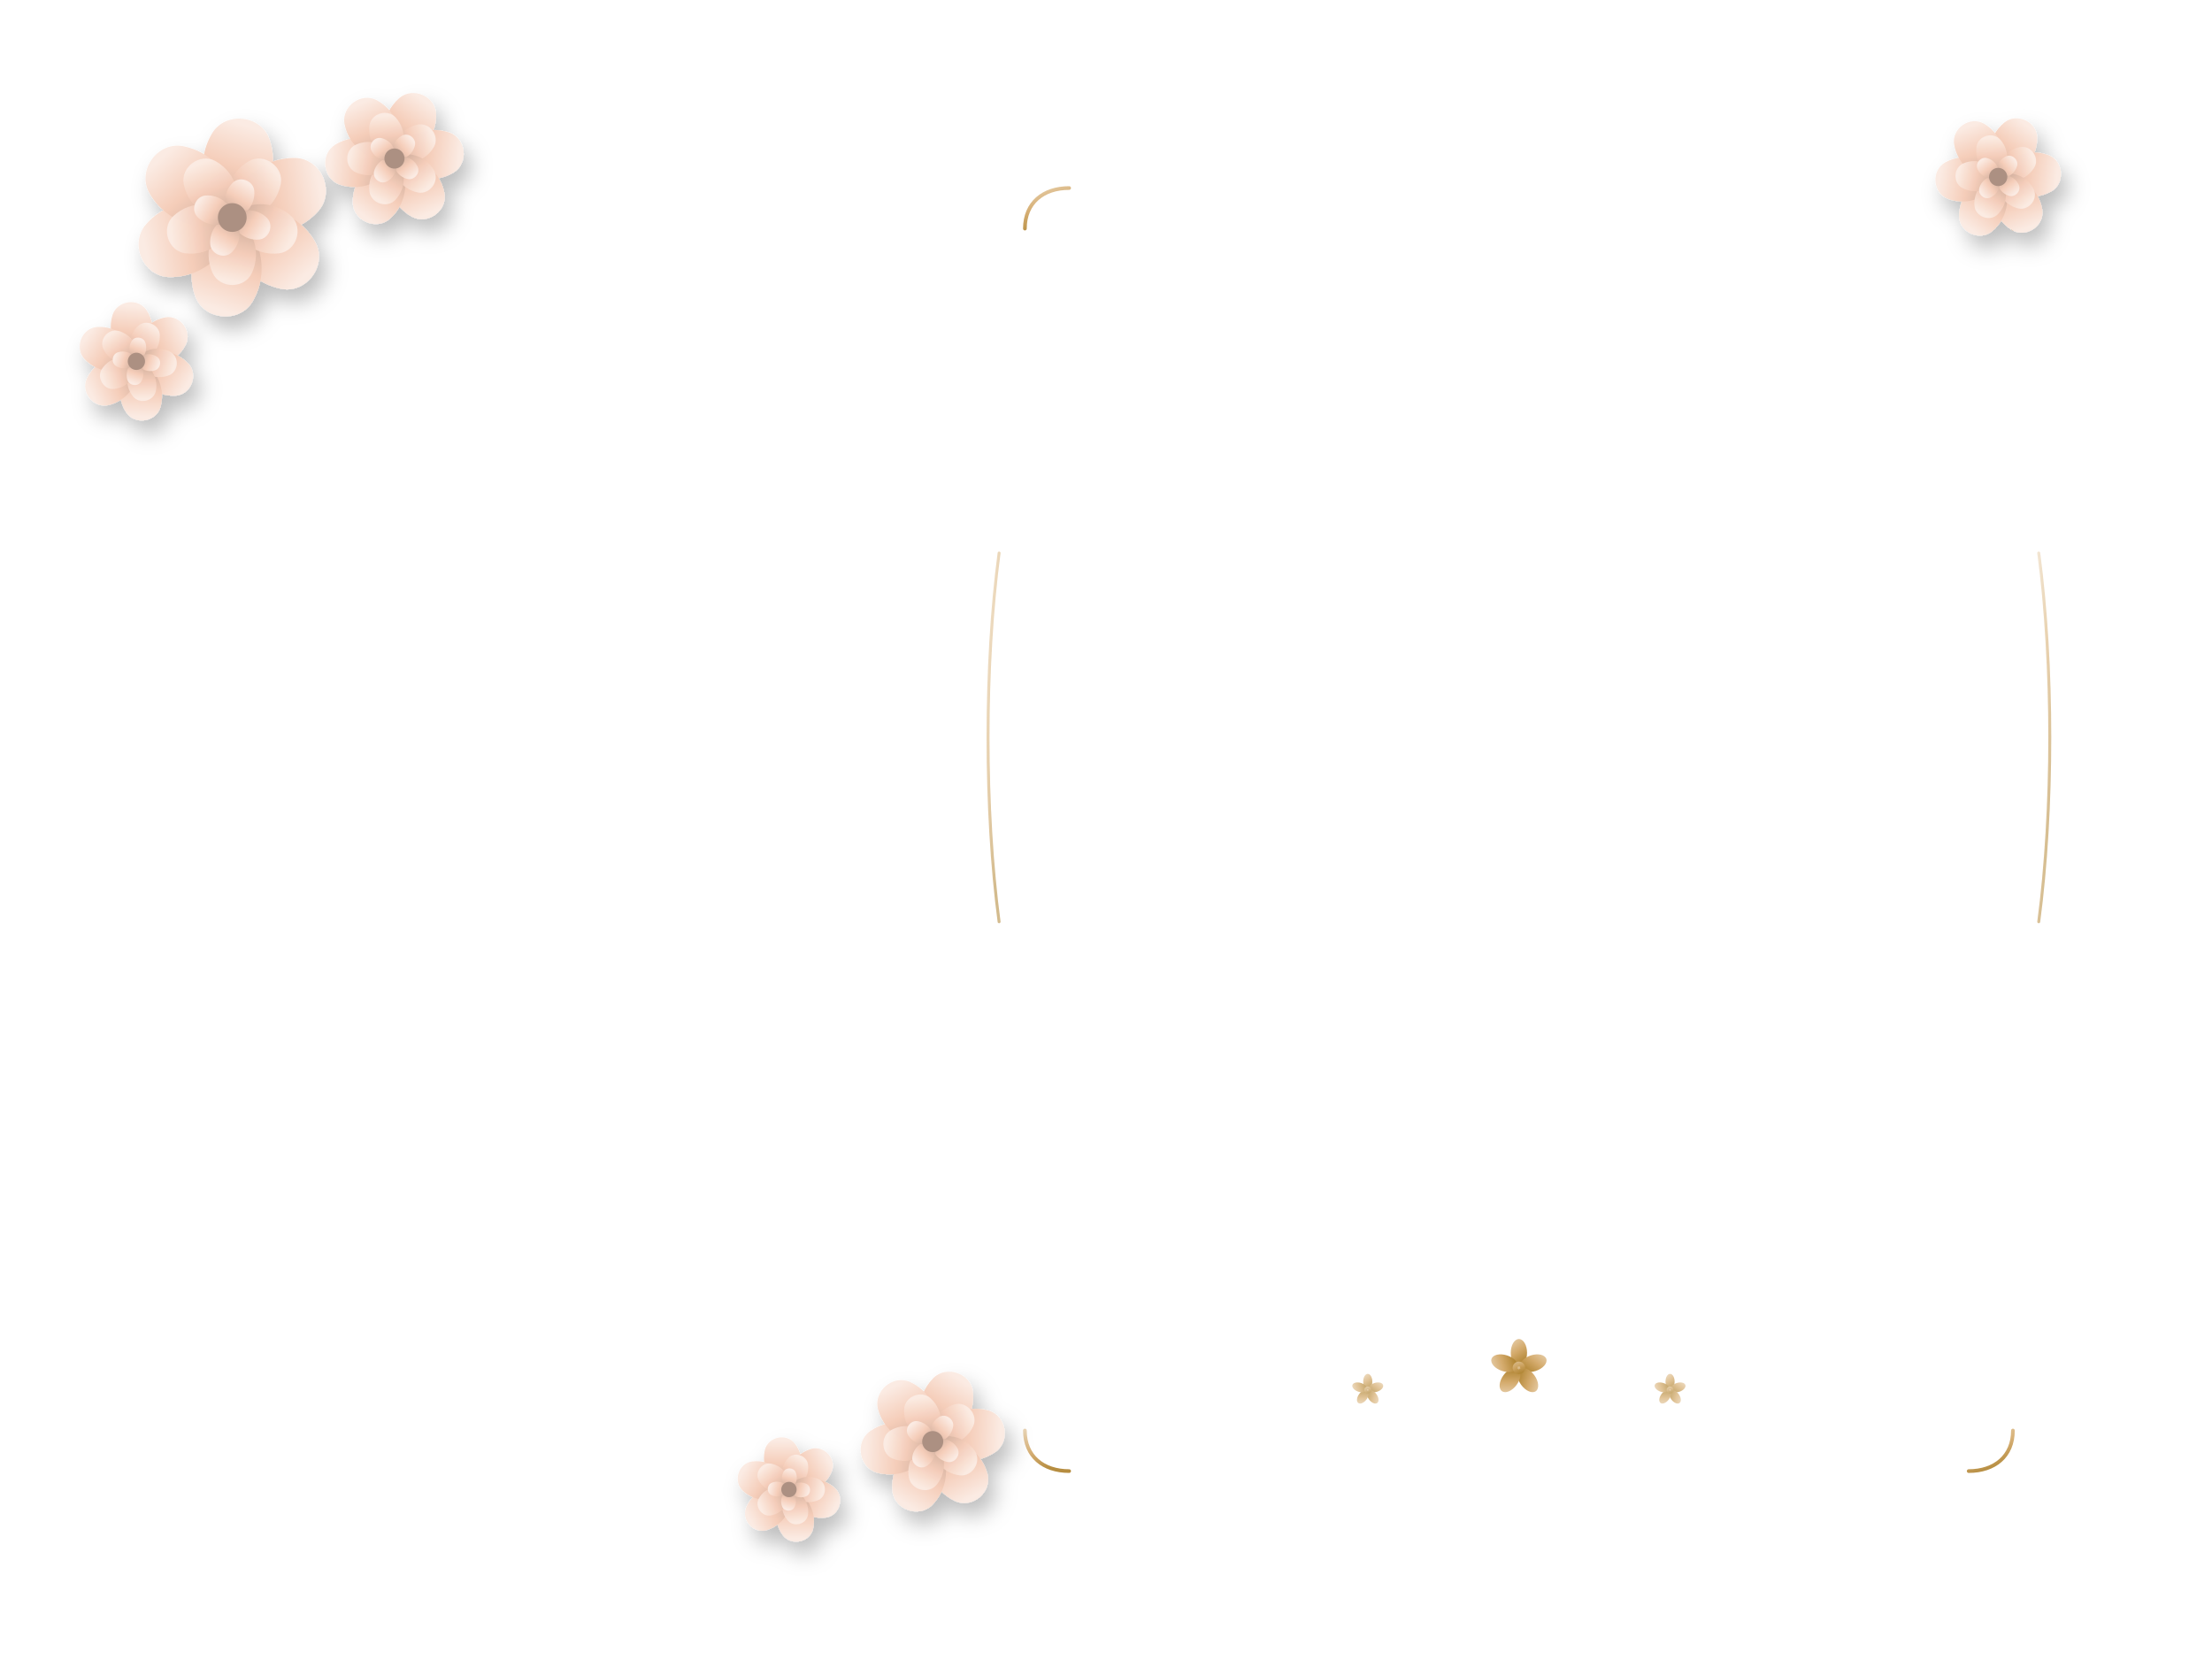
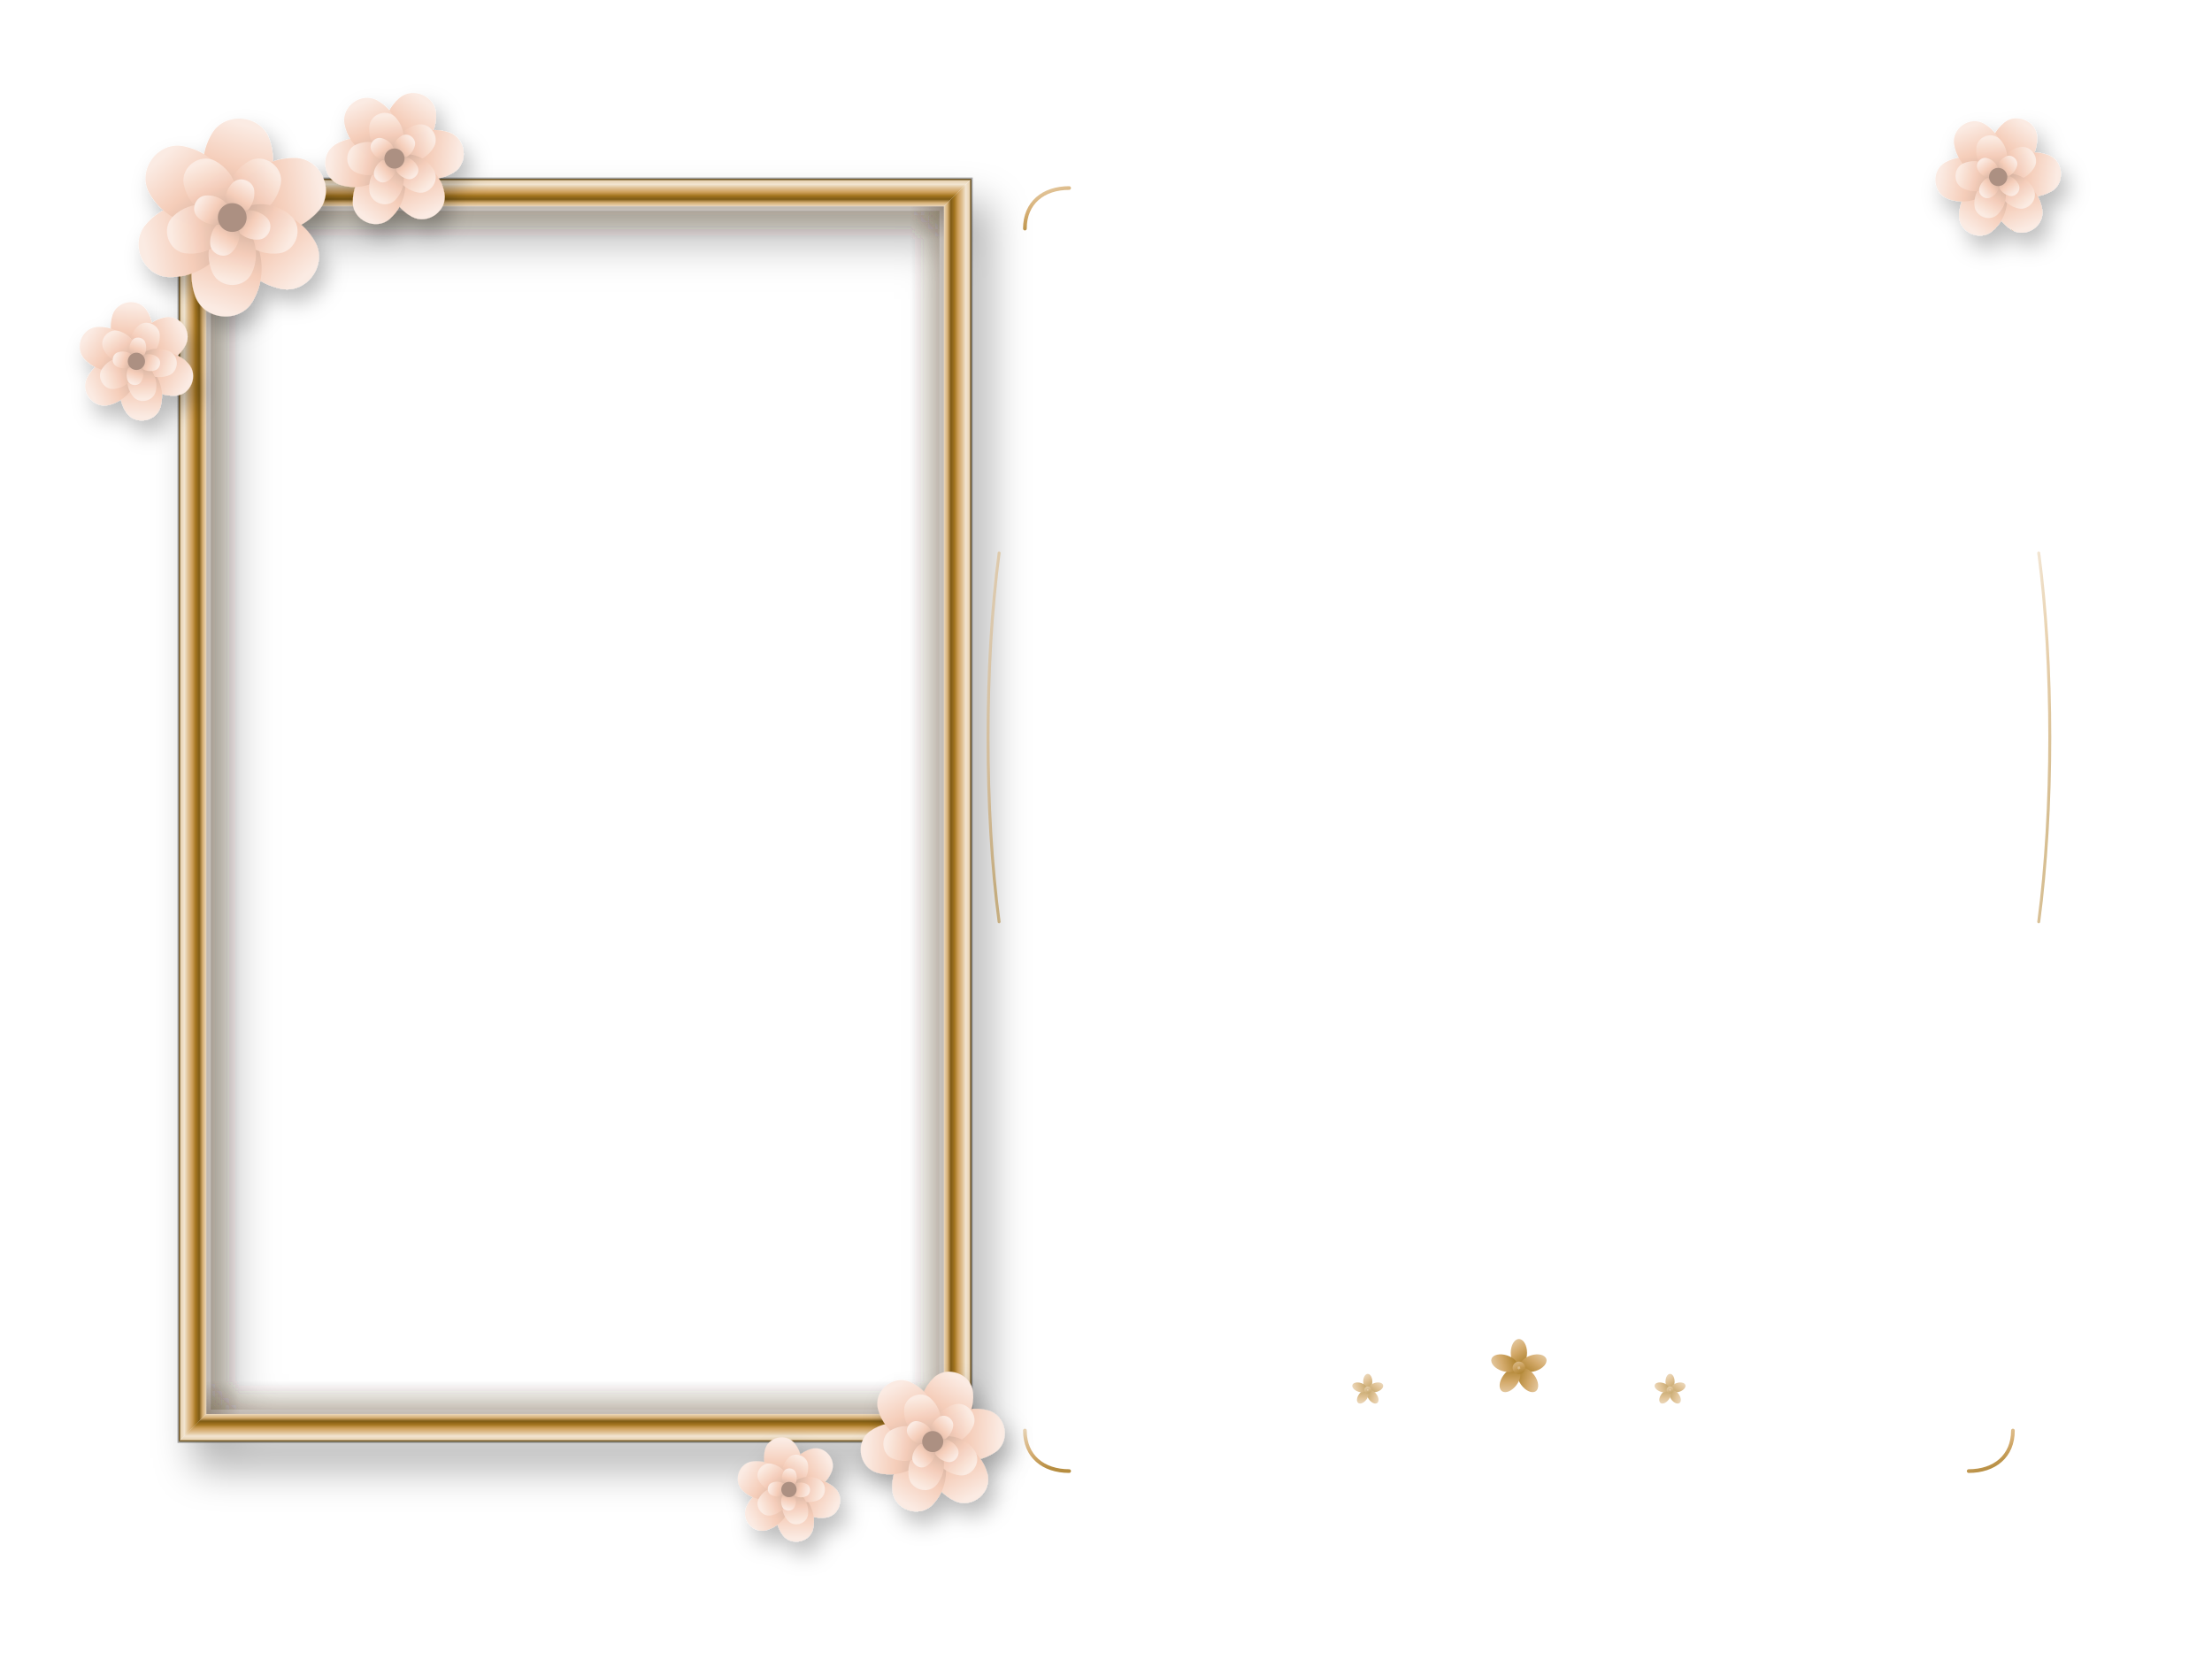
<svg xmlns="http://www.w3.org/2000/svg" viewBox="0 0 1200 900" width="1200" height="900">
  <defs>
+     <linearGradient id="bvT" x1="0" y1="0" x2="0" y2="1">
+       <stop offset="0%" stop-color="#986d1c" />
+       <stop offset="8%" stop-color="#e9d5b6" />
+       <stop offset="20%" stop-color="#f2e5d1" />
+       <stop offset="33%" stop-color="#e0c295" />
+       <stop offset="48%" stop-color="#cfa15c" />
+       <stop offset="62%" stop-color="#a1731d" />
+       <stop offset="74%" stop-color="#7f5b17" />
+       <stop offset="86%" stop-color="#d6af74" />
+       <stop offset="100%" stop-color="#ecd9be" />
+     </linearGradient>
+     <linearGradient id="bvL" x1="0" y1="0" x2="1" y2="0">
+       <stop offset="0%" stop-color="#986d1c" />
+       <stop offset="8%" stop-color="#e9d5b6" />
+       <stop offset="20%" stop-color="#f2e5d1" />
+       <stop offset="33%" stop-color="#e0c295" />
+       <stop offset="48%" stop-color="#cfa15c" />
+       <stop offset="62%" stop-color="#a1731d" />
+       <stop offset="74%" stop-color="#7f5b17" />
+       <stop offset="86%" stop-color="#d6af74" />
+       <stop offset="100%" stop-color="#ecd9be" />
+     </linearGradient>
+     <linearGradient id="bvB" x1="0" y1="1" x2="0" y2="0">
+       <stop offset="0%" stop-color="#986d1c" />
+       <stop offset="8%" stop-color="#e9d5b6" />
+       <stop offset="20%" stop-color="#f2e5d1" />
+       <stop offset="33%" stop-color="#e0c295" />
+       <stop offset="48%" stop-color="#cfa15c" />
+       <stop offset="62%" stop-color="#a1731d" />
+       <stop offset="74%" stop-color="#7f5b17" />
+       <stop offset="86%" stop-color="#d6af74" />
+       <stop offset="100%" stop-color="#ecd9be" />
+     </linearGradient>
+     <linearGradient id="bvR" x1="1" y1="0" x2="0" y2="0">
+       <stop offset="0%" stop-color="#986d1c" />
+       <stop offset="8%" stop-color="#e9d5b6" />
+       <stop offset="20%" stop-color="#f2e5d1" />
+       <stop offset="33%" stop-color="#e0c295" />
+       <stop offset="48%" stop-color="#cfa15c" />
+       <stop offset="62%" stop-color="#a1731d" />
+       <stop offset="74%" stop-color="#7f5b17" />
+       <stop offset="86%" stop-color="#d6af74" />
+       <stop offset="100%" stop-color="#ecd9be" />
+     </linearGradient>
+     <linearGradient id="isT" x1="0" y1="0" x2="0" y2="1">
+       <stop offset="0%" stop-color="#3d2610" stop-opacity="0.3" />
+       <stop offset="100%" stop-color="#3d2610" stop-opacity="0" />
+     </linearGradient>
+     <linearGradient id="isB" x1="0" y1="1" x2="0" y2="0">
+       <stop offset="0%" stop-color="#3d2610" stop-opacity="0.3" />
+       <stop offset="100%" stop-color="#3d2610" stop-opacity="0" />
+     </linearGradient>
+     <linearGradient id="isL" x1="0" y1="0" x2="1" y2="0">
+       <stop offset="0%" stop-color="#3d2610" stop-opacity="0.3" />
+       <stop offset="100%" stop-color="#3d2610" stop-opacity="0" />
+     </linearGradient>
+     <linearGradient id="isR" x1="1" y1="0" x2="0" y2="0">
+       <stop offset="0%" stop-color="#3d2610" stop-opacity="0.3" />
+       <stop offset="100%" stop-color="#3d2610" stop-opacity="0" />
+     </linearGradient>
+     <filter id="castR" x="-16%" y="-12%" width="136%" height="128%">
+       <feDropShadow dx="9" dy="14" stdDeviation="11" flood-color="#000000" flood-opacity="0.34" />
+     </filter>
    <linearGradient id="pt" x1="0" y1="1" x2="0.15" y2="0">
      <stop offset="0%" stop-color="#bfa090" />
      <stop offset="58%" stop-color="#f5cdb9" />
      <stop offset="100%" stop-color="#fbebe3" />
    </linearGradient>
    <path id="p" d="M0,4 C-26,-10 -40,-44 -26,-74 C-16,-95 16,-95 26,-74 C40,-44 26,-10 0,4 Z" />
    <symbol id="dec" viewBox="-100 -100 200 200">
      <g fill="url(#pt)">
        <use href="#p" transform="rotate(6)" />
        <use href="#p" transform="rotate(66)" />
        <use href="#p" transform="rotate(126)" />
        <use href="#p" transform="rotate(186)" />
        <use href="#p" transform="rotate(246)" />
        <use href="#p" transform="rotate(306)" />
      </g>
      <g fill="url(#pt)" opacity="0.97">
        <use href="#p" transform="rotate(36) scale(0.68)" />
        <use href="#p" transform="rotate(108) scale(0.68)" />
        <use href="#p" transform="rotate(180) scale(0.68)" />
        <use href="#p" transform="rotate(252) scale(0.68)" />
        <use href="#p" transform="rotate(324) scale(0.68)" />
      </g>
      <g fill="url(#pt)">
        <use href="#p" transform="rotate(20) scale(0.4)" />
        <use href="#p" transform="rotate(110) scale(0.4)" />
        <use href="#p" transform="rotate(200) scale(0.4)" />
        <use href="#p" transform="rotate(290) scale(0.4)" />
      </g>
      <circle r="13" fill="#ac9082" />
    </symbol>
    <linearGradient id="pnl" x1="0" y1="0" x2="0.4" y2="1">
      <stop offset="0%" stop-color="#e5cba5" />
      <stop offset="52%" stop-color="#cfa15c" />
      <stop offset="100%" stop-color="#a9791f" />
    </linearGradient>
    <symbol id="pmo" viewBox="-50 -50 100 100">
      <g>
        <ellipse cx="0" cy="-24" rx="13" ry="22" transform="rotate(0)" />
        <ellipse cx="0" cy="-24" rx="13" ry="22" transform="rotate(72)" />
        <ellipse cx="0" cy="-24" rx="13" ry="22" transform="rotate(144)" />
        <ellipse cx="0" cy="-24" rx="13" ry="22" transform="rotate(216)" />
        <ellipse cx="0" cy="-24" rx="13" ry="22" transform="rotate(288)" />
      </g>
      <circle r="10" opacity="0.75" />
    </symbol>
    <filter id="dr" x="-26%" y="-26%" width="154%" height="154%">
      <feDropShadow dx="4" dy="7" stdDeviation="6" flood-color="#000000" flood-opacity="0.26" />
    </filter>
  </defs>
+   <g transform="translate(112,112)" filter="url(#castR)">
+     <path d="M-15,-15 L415,-15 L400,0 L0,0 Z" fill="url(#bvT)" />
+     <path d="M-15,-15 L0,0 L0,655 L-15,670 Z" fill="url(#bvL)" />
+     <path d="M415,-15 L415,670 L400,655 L400,0 Z" fill="url(#bvR)" />
+     <path d="M415,670 L-15,670 L0,655 L400,655 Z" fill="url(#bvB)" />
+     <rect x="-15" y="-15" width="430" height="685" fill="none" stroke="#00000055" stroke-width="1.4" />
+     <rect x="1.2" y="1.2" width="397.6" height="652.6" fill="none" stroke="#ffffffaa" stroke-width="2.2" />
+     <rect x="0" y="0" width="400" height="18" fill="url(#isT)" />
+     <rect x="0" y="637" width="400" height="18" fill="url(#isB)" />
+     <rect x="0" y="0" width="18" height="655" fill="url(#isL)" />
+     <rect x="382" y="0" width="18" height="655" fill="url(#isR)" />
+   </g>
  <g fill="none" stroke="url(#pnl)" stroke-linecap="round" opacity="0.85">
    <path d="M556,124 C556,110 566,102 580,102" stroke-width="2" />
    <path d="M1092,124 C1092,110 1082,102 1068,102" stroke-width="2" />
    <path d="M556,776 C556,790 566,798 580,798" stroke-width="2" />
    <path d="M1092,776 C1092,790 1082,798 1068,798" stroke-width="2" />
    <path d="M542,300 C534,360 534,440 542,500" stroke-width="1.6" opacity="0.6" />
    <path d="M1106,300 C1114,360 1114,440 1106,500" stroke-width="1.6" opacity="0.6" />
  </g>
  <g fill="url(#pnl)" opacity="0.9">
    <use href="#pmo" x="-50" y="-50" width="100" height="100" transform="translate(824,742) scale(0.34)" />
    <use href="#pmo" x="-50" y="-50" width="100" height="100" transform="translate(742,754) scale(0.19)" opacity="0.7" />
    <use href="#pmo" x="-50" y="-50" width="100" height="100" transform="translate(906,754) scale(0.19)" opacity="0.7" />
  </g>
  <g filter="url(#dr)">
    <use href="#dec" x="-100" y="-100" width="200" height="200" transform="translate(126,118) scale(0.6)" />
    <use href="#dec" x="-100" y="-100" width="200" height="200" transform="translate(214,86) rotate(18) scale(0.42)" />
    <use href="#dec" x="-100" y="-100" width="200" height="200" transform="translate(74,196) rotate(-14) scale(0.36)" />
    <use href="#dec" x="-100" y="-100" width="200" height="200" transform="translate(506,782) rotate(14) scale(0.44)" />
    <use href="#dec" x="-100" y="-100" width="200" height="200" transform="translate(428,808) rotate(-18) scale(0.32)" />
    <use href="#dec" x="-100" y="-100" width="200" height="200" transform="translate(1084,96) rotate(20) scale(0.38)" />
  </g>
</svg>
